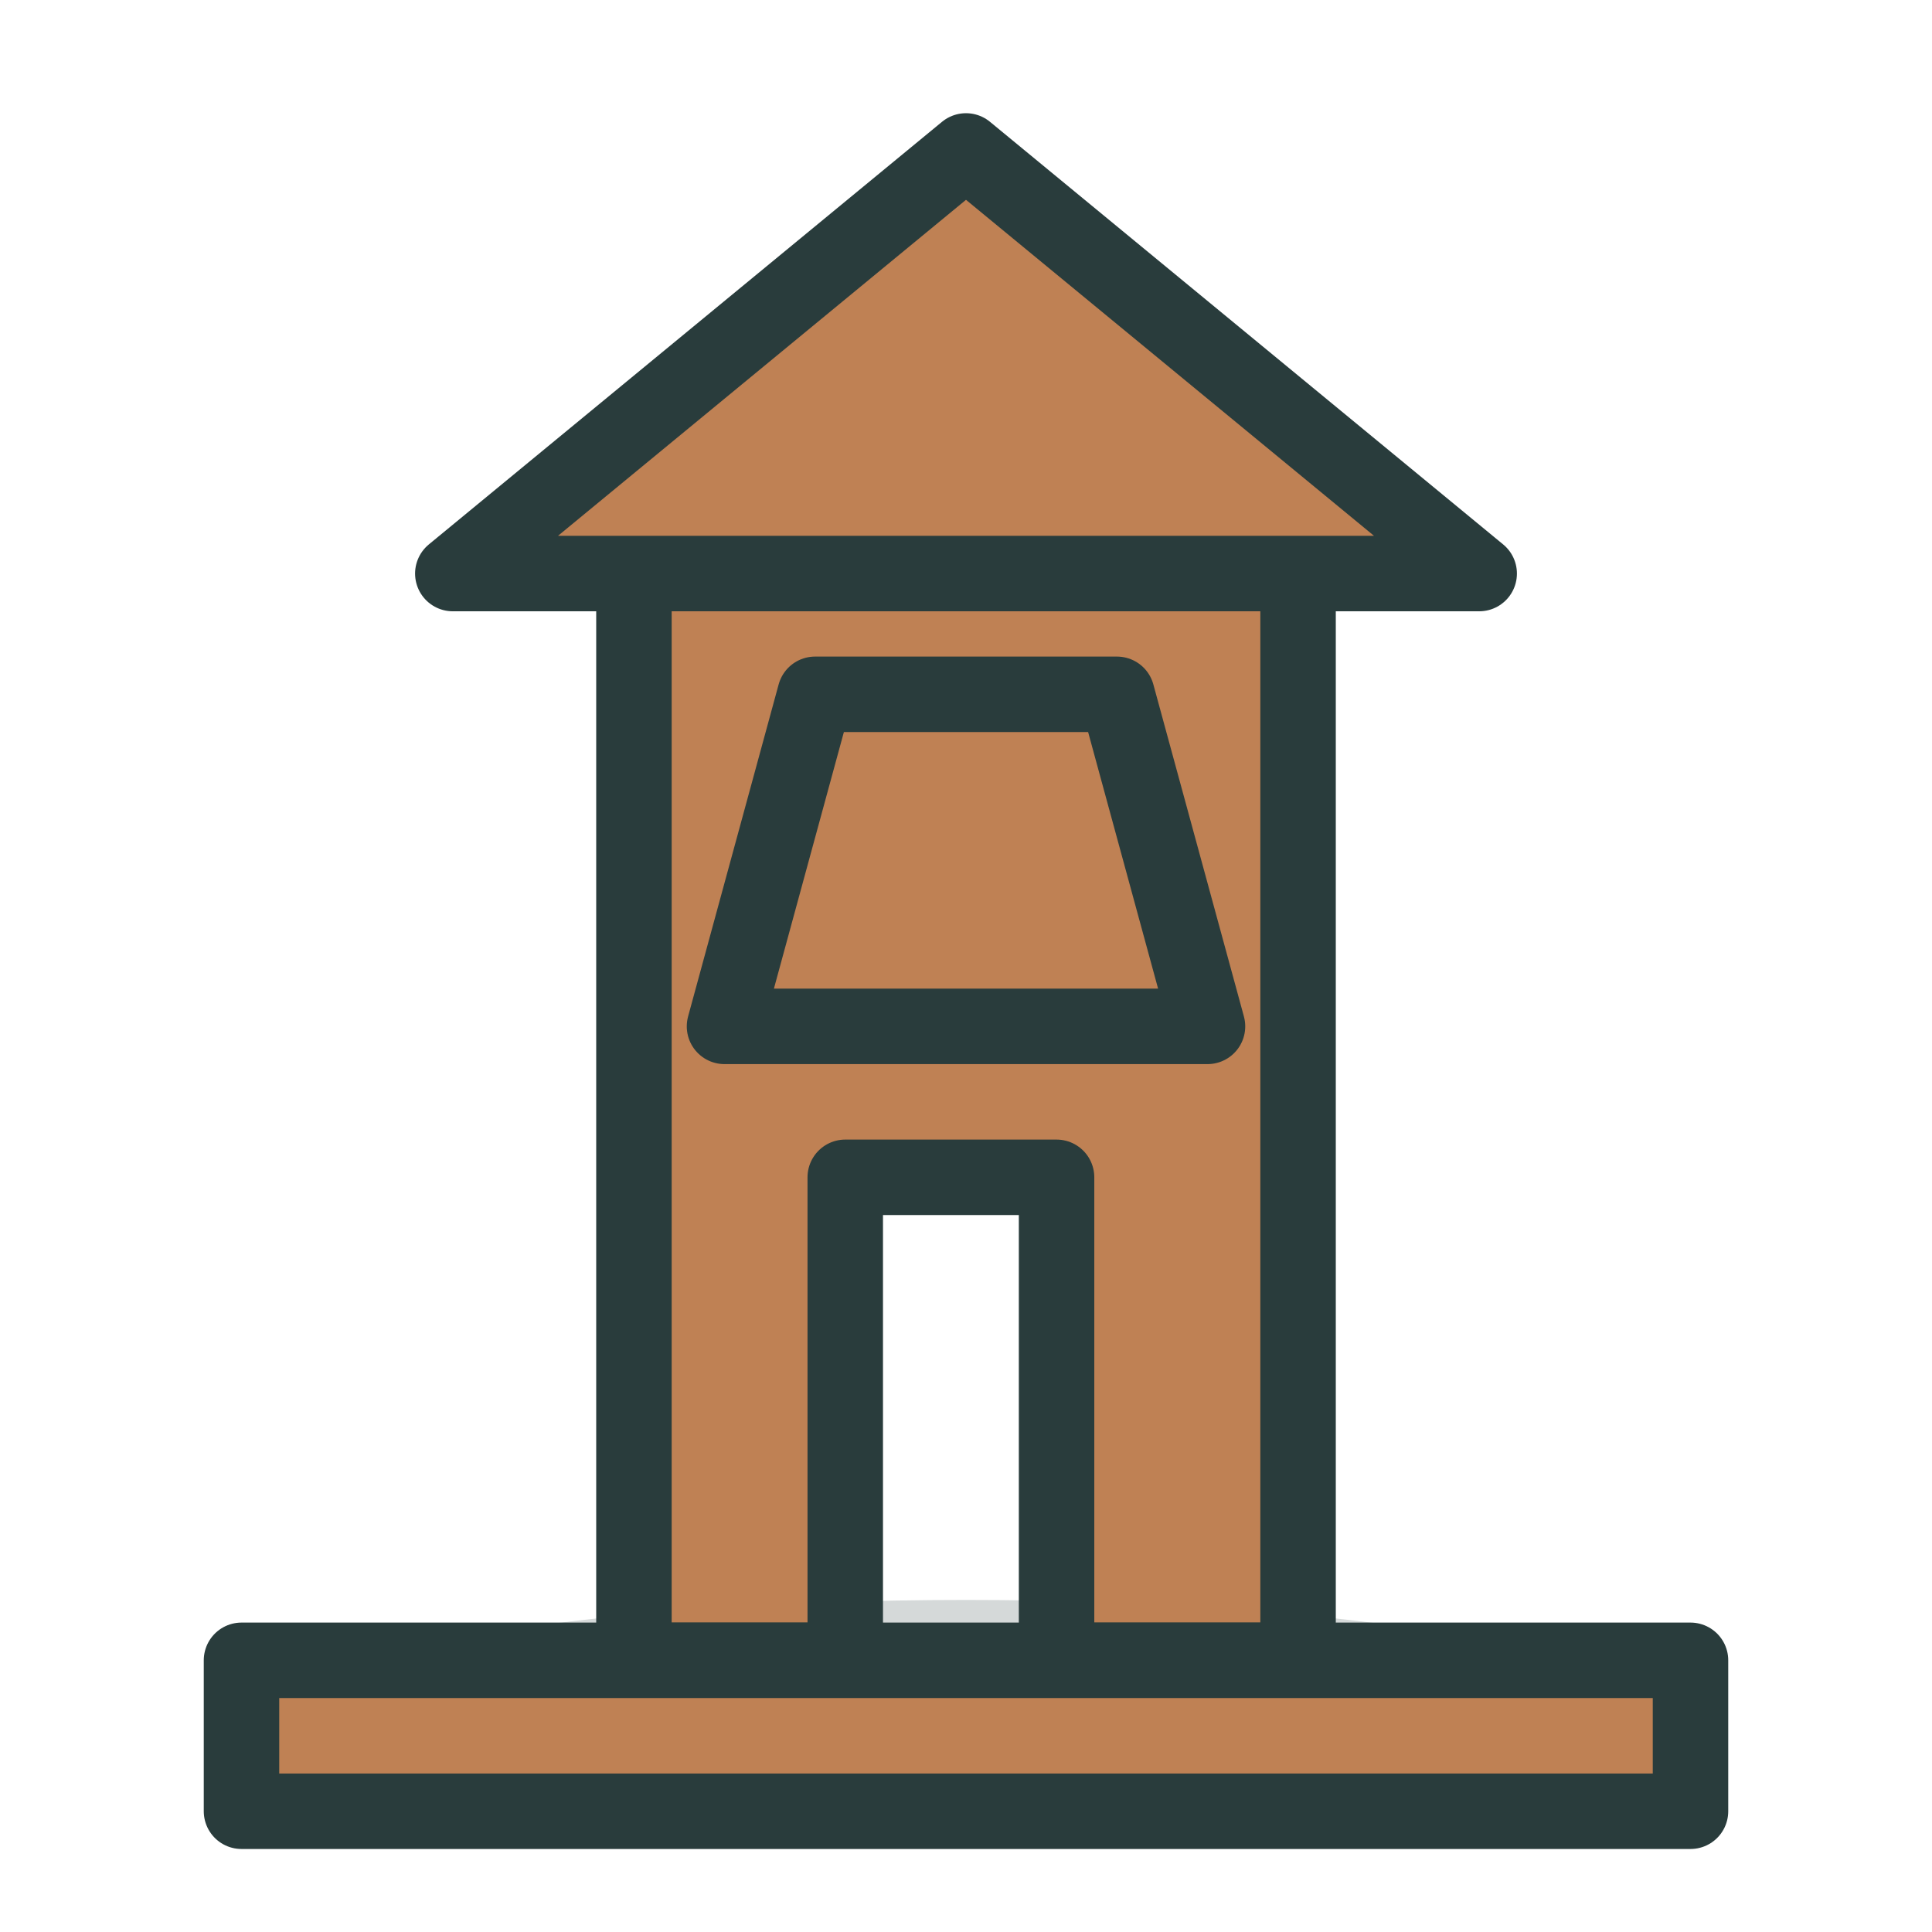
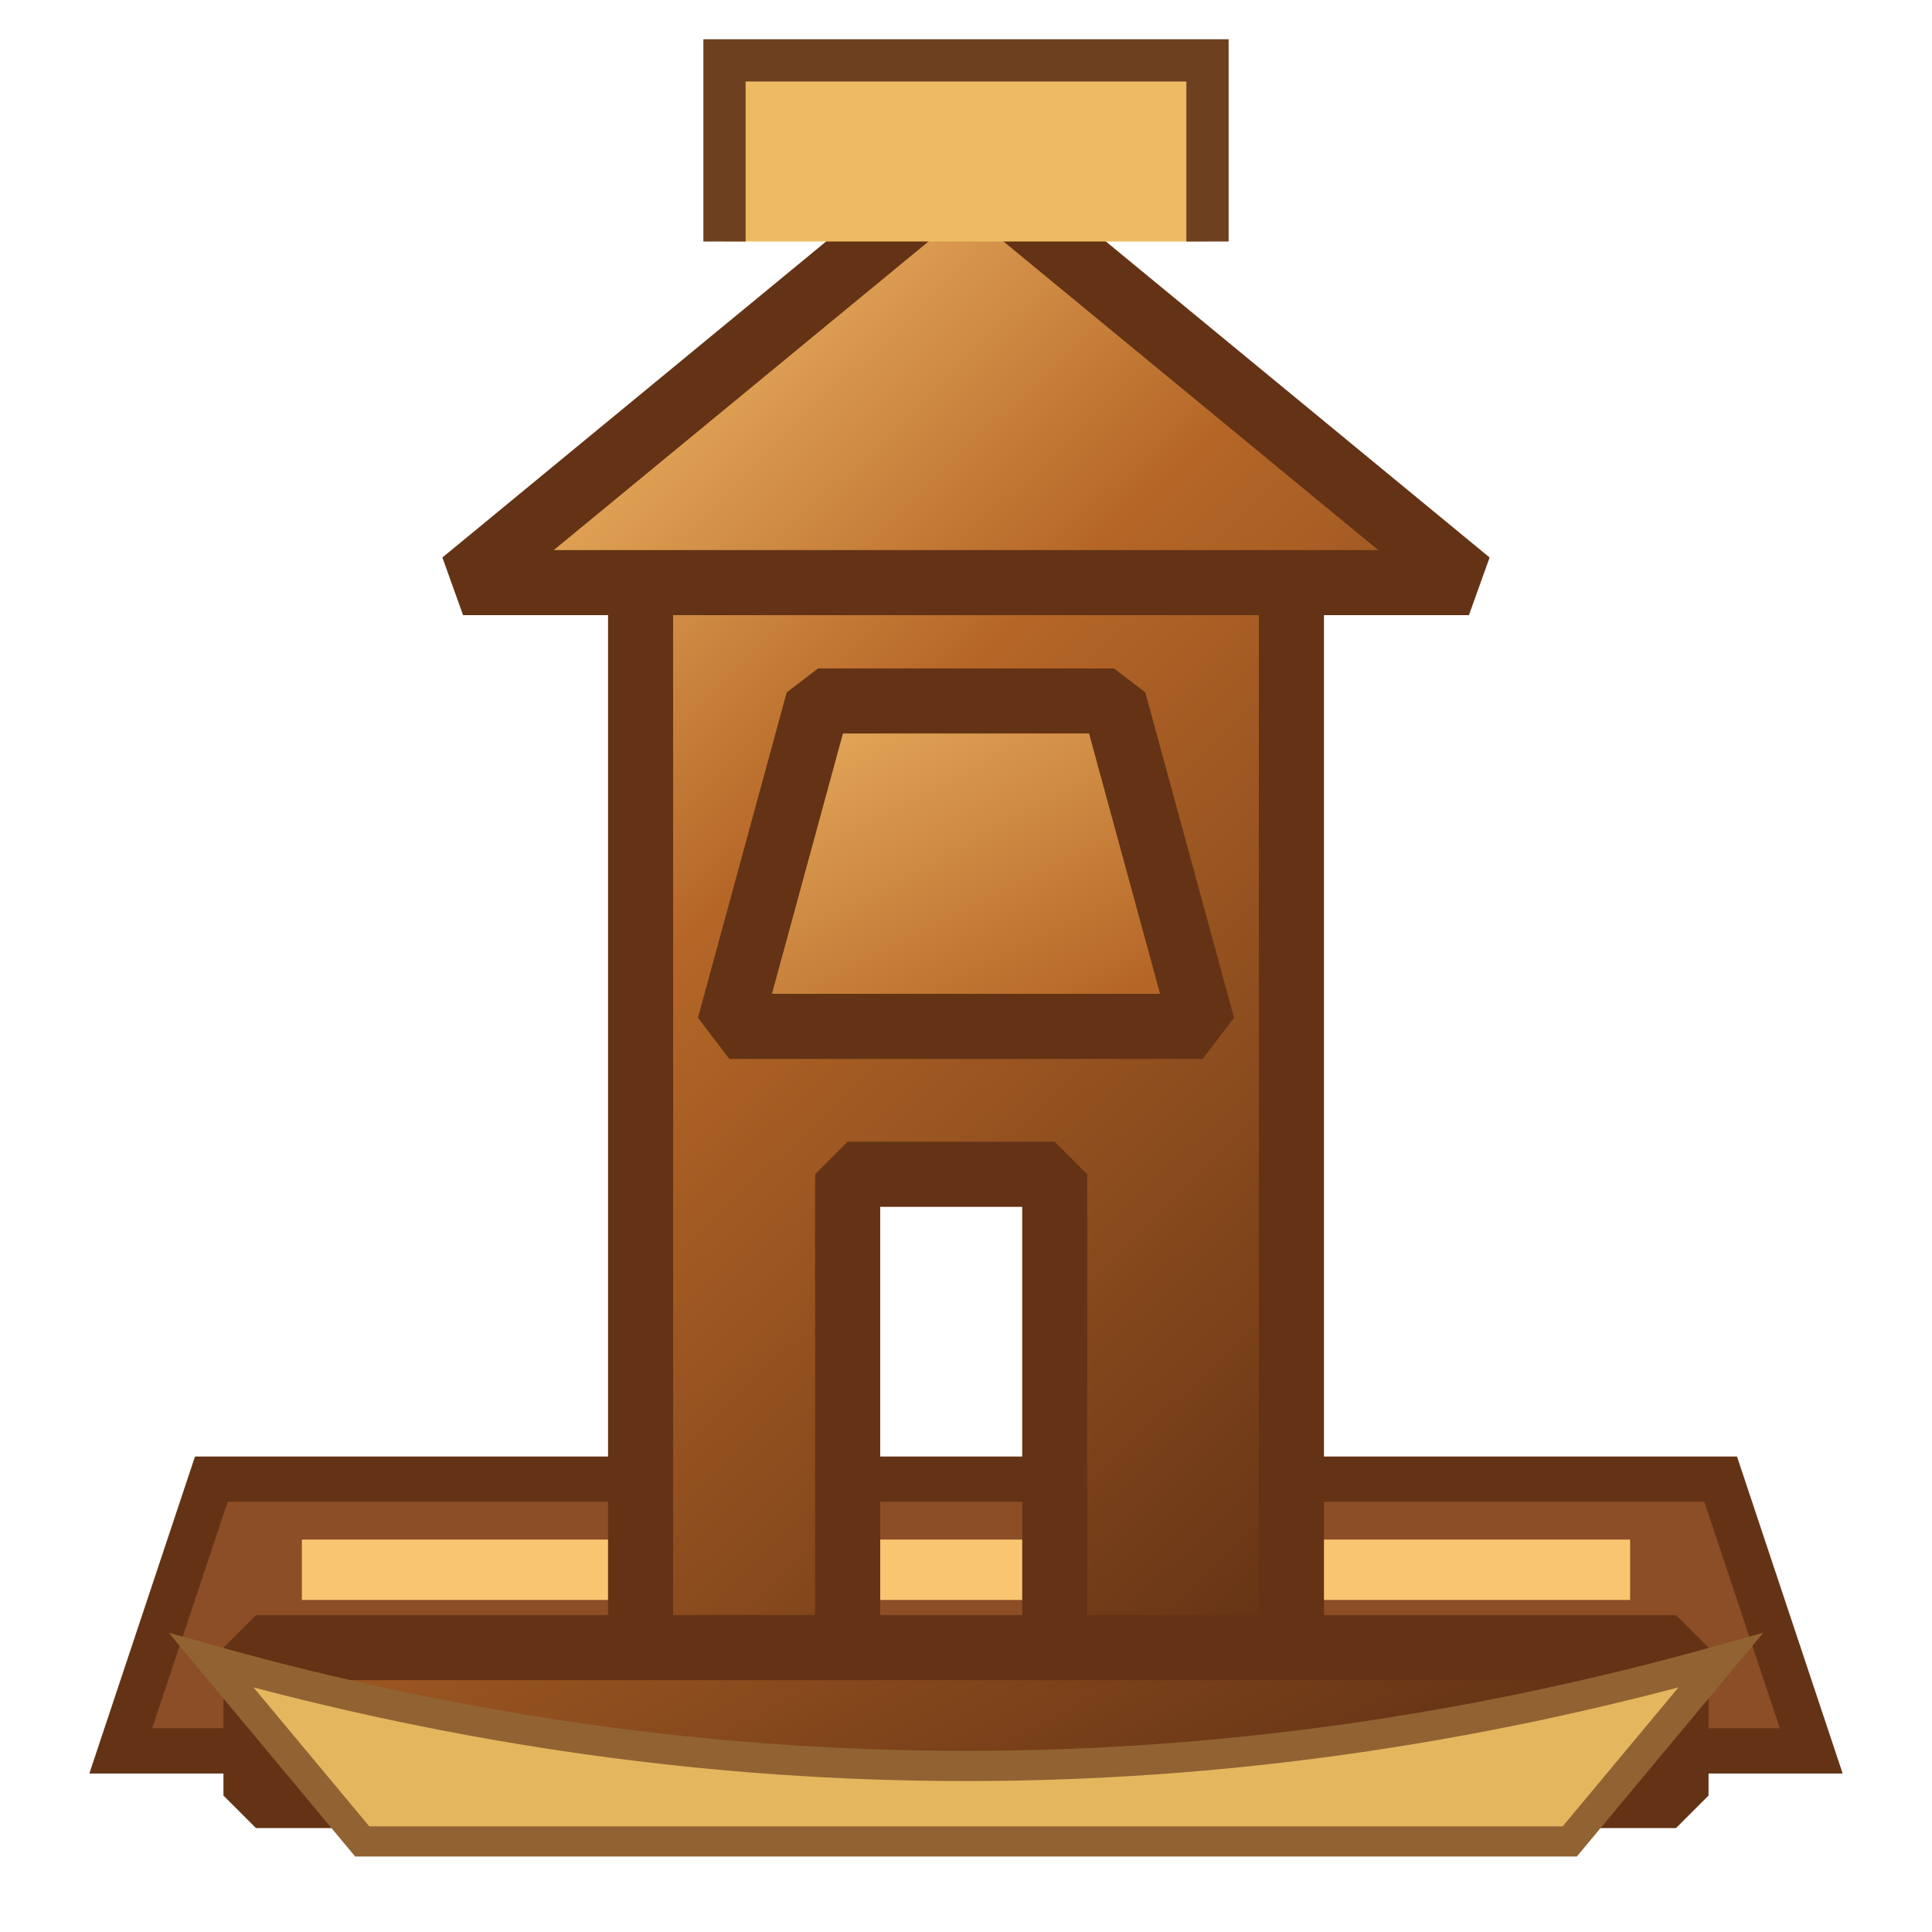
- <svg xmlns="http://www.w3.org/2000/svg" viewBox="0 0 64 64">
-   <ellipse cx="32" cy="57" rx="23" ry="4" fill="#182e2c" opacity=".18" />
-   <g fill="#bf8154" stroke="#293c3c" stroke-width="2.5" stroke-linejoin="round" stroke-linecap="round">
+ <svg xmlns="http://www.w3.org/2000/svg" viewBox="0 0 64 64" data-family="wood" data-rank="heirloom" data-material="cut amber timber">
+   <defs>
+     <linearGradient id="m" x1=".15" y1="0" x2=".8" y2="1" gradientUnits="objectBoundingBox">
+       <stop stop-color="#f9c571" />
+       <stop offset=".4" stop-color="#b56627" />
+       <stop offset="1" stop-color="#643315" />
+     </linearGradient>
+   </defs>
+   <ellipse cx="32" cy="57" rx="22" ry="3" fill="#643315" opacity=".20" />
+   <path d="M7 49H57L60 58H4Z" fill="#8c4e26" stroke="#643315" stroke-width="1.5" />
+   <path d="M10 52H54" stroke="#f9c571" stroke-width="2" />
+   <g transform="translate(32 34) scale(0.98) translate(-32 -34)" fill="url(#m)" stroke="#643315" stroke-width="2.2" stroke-linejoin="bevel" stroke-linecap="round">
    <path d="M21 55V19H43V55H35V39H28V55ZM15 19L32 5 49 19Z" />
    <path d="M27 23H37L40 34H24ZM8 55H56V60H8Z" />
  </g>
+   <path d="M7 55Q32 62 57 55L52 61H12Z" fill="#e4b75f" stroke="#916332" stroke-width="1" />
+   <path d="M24 8L24 2H40V8" fill="#edbc62" stroke="#6d411f" stroke-width="1.4" />
</svg>
